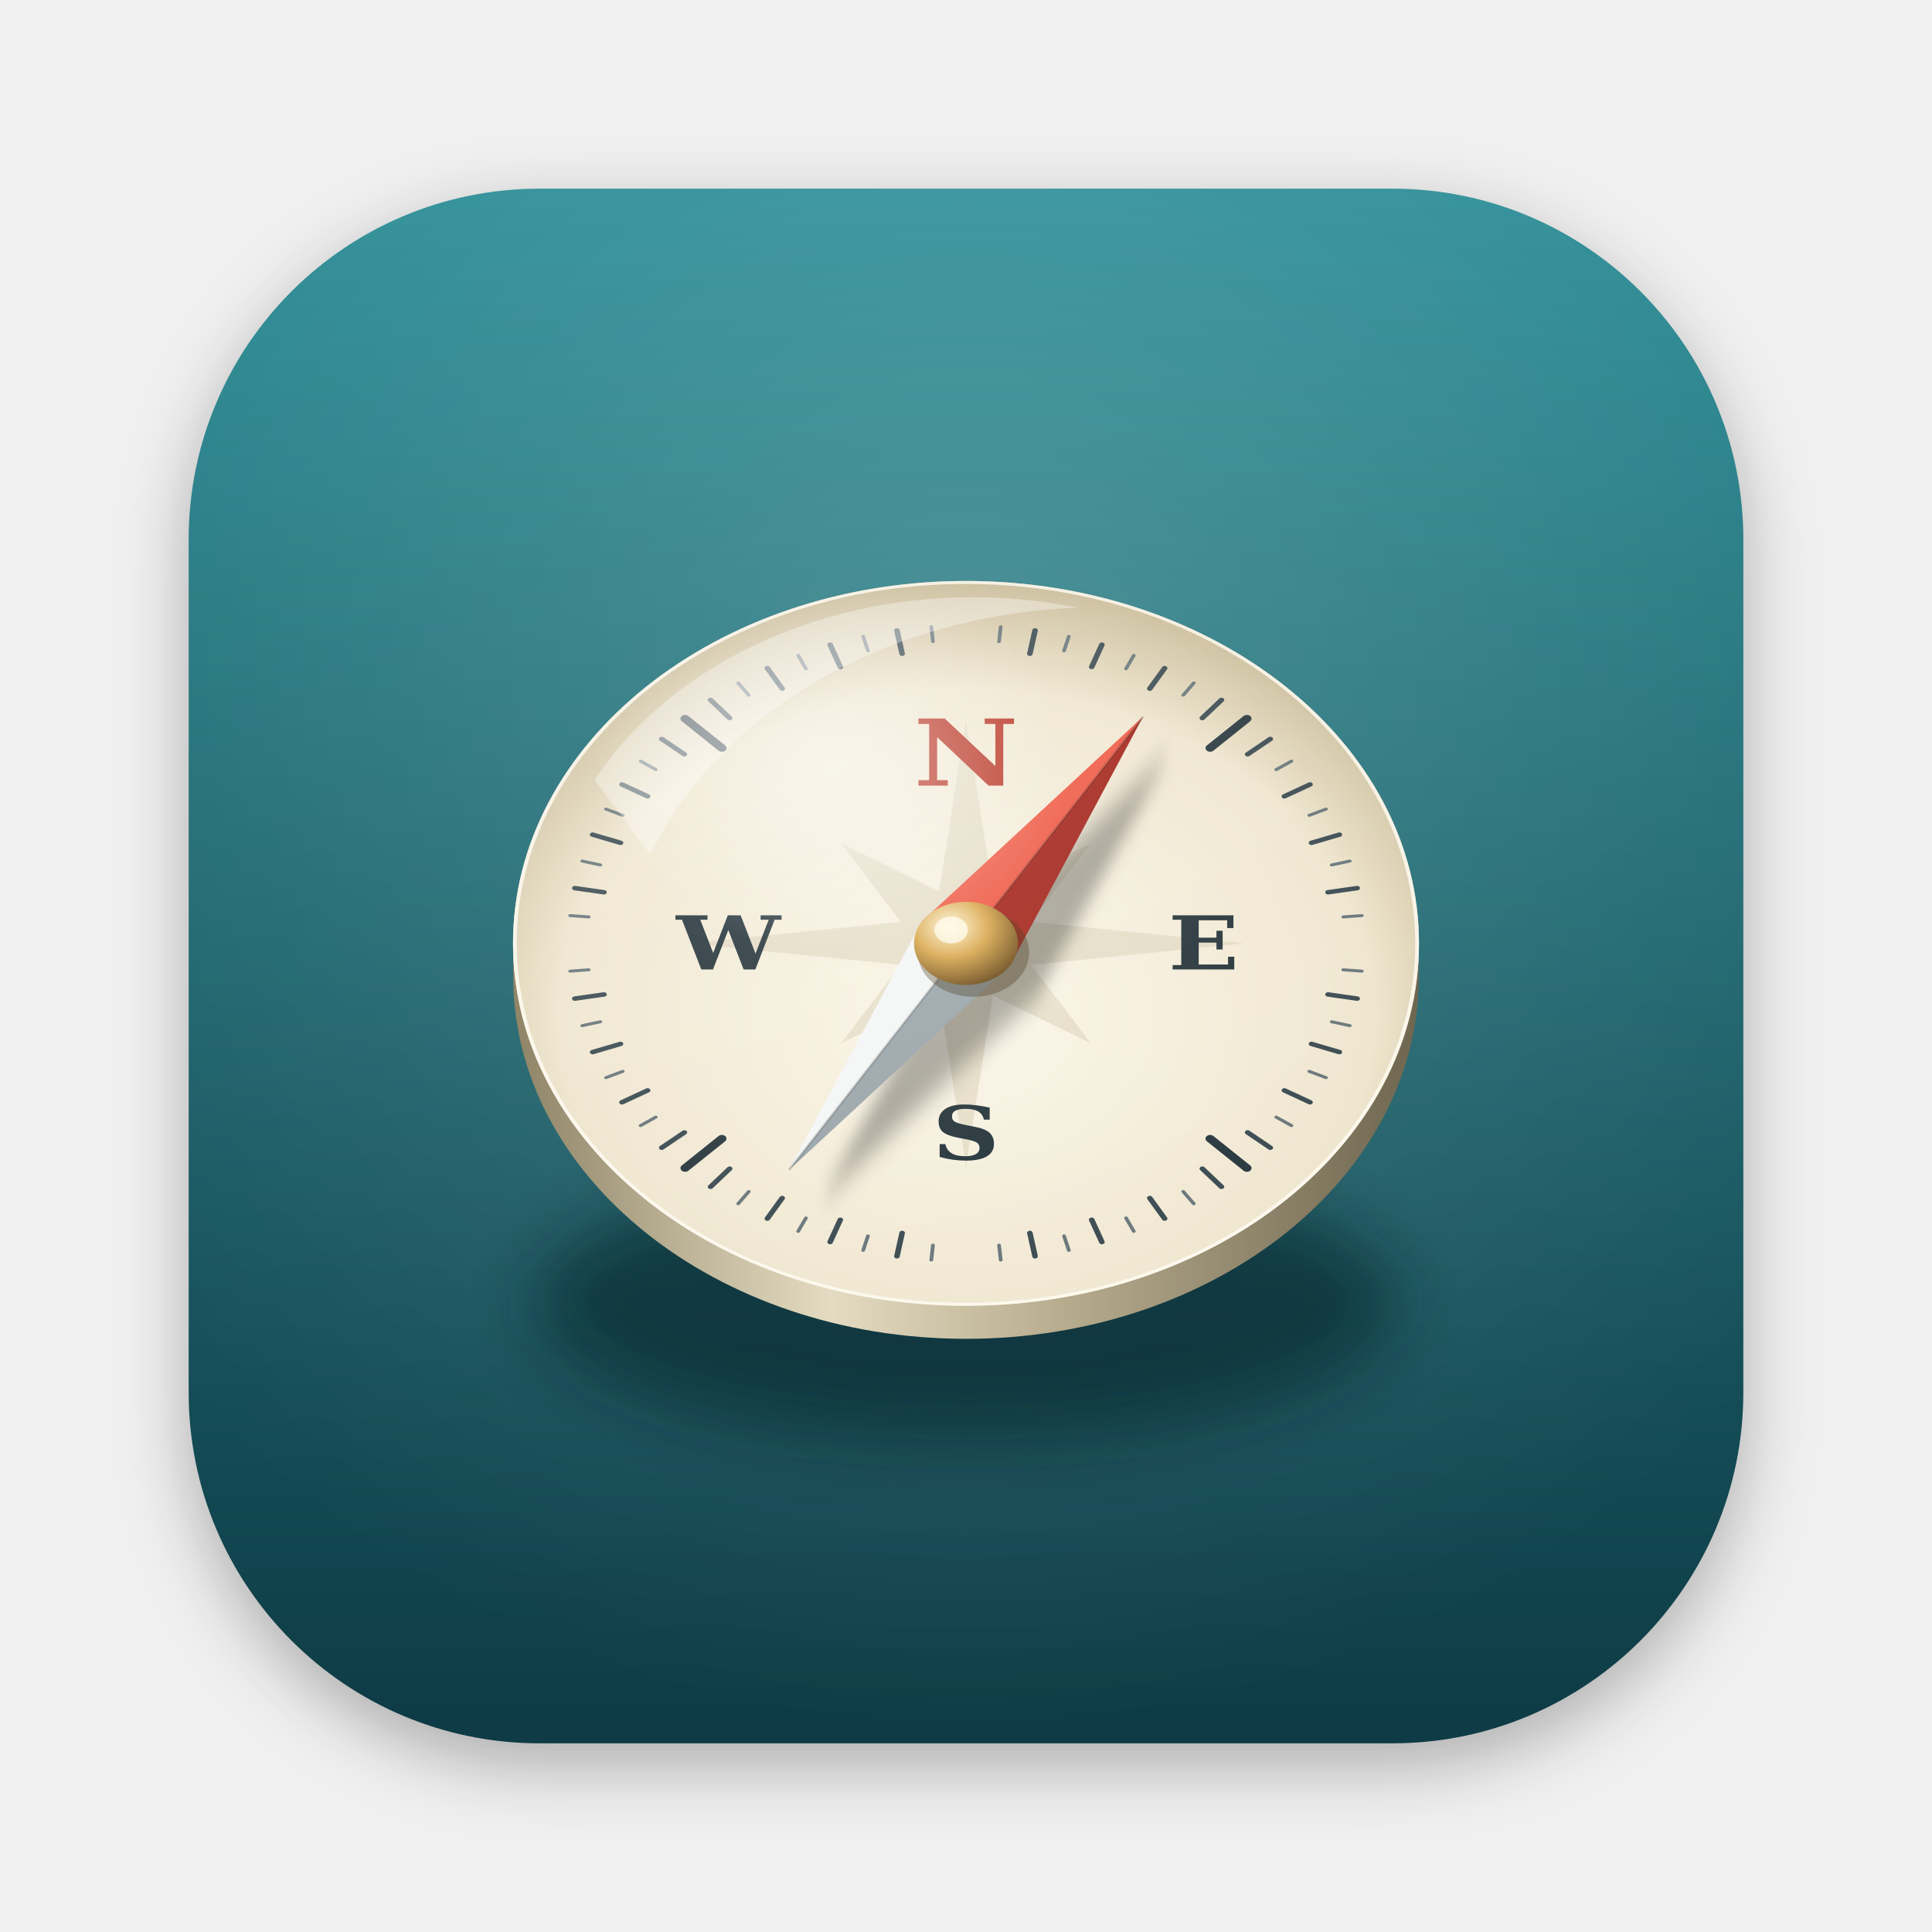
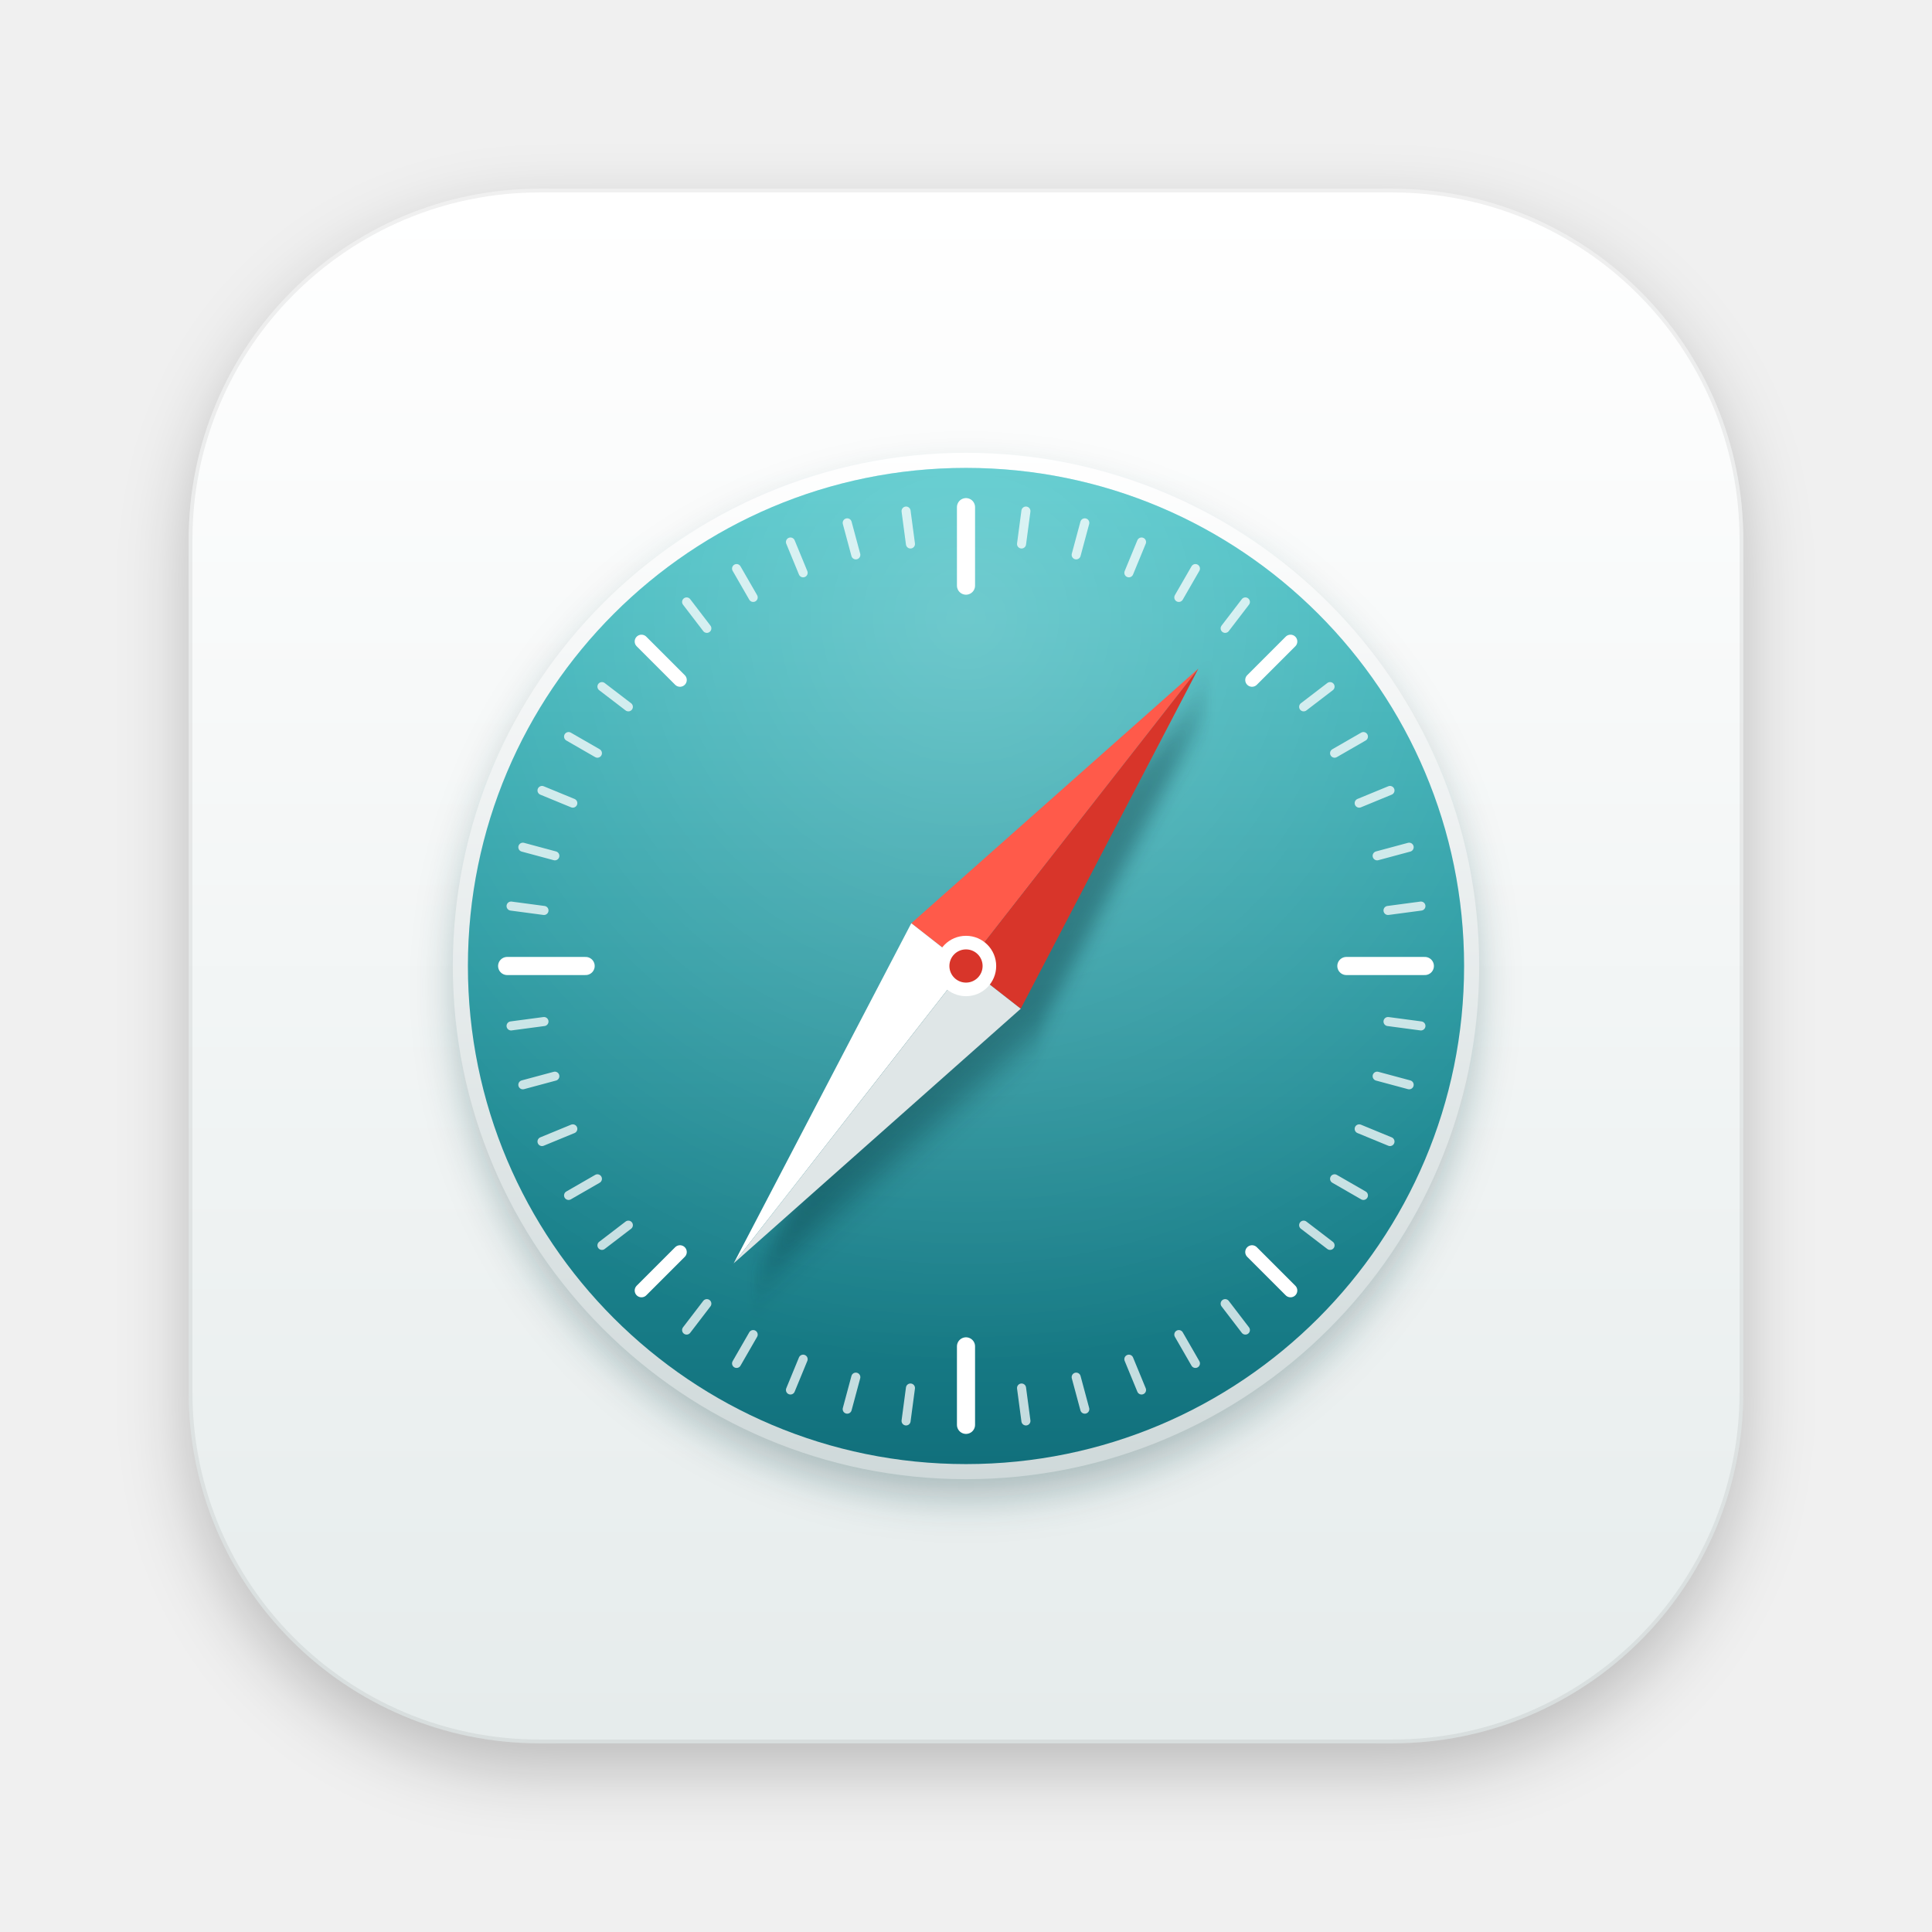
<svg xmlns="http://www.w3.org/2000/svg" viewBox="0 0 1024 1024" width="1024" height="1024">
  <defs>
-     <linearGradient id="bg" x1="0" y1="0" x2="0" y2="1">
-       <stop offset="0" stop-color="#2a8c95" />
-       <stop offset="1" stop-color="#0e3b45" />
+     <linearGradient id="tile" x1="0" y1="0" x2="0" y2="1">
+       <stop offset="0" stop-color="#ffffff" />
+       <stop offset="1" stop-color="#e6ecec" />
    </linearGradient>
-     <radialGradient id="bgGlow" cx="0.5" cy="0.3" r="0.7">
-       <stop offset="0" stop-color="#ffffff" stop-opacity="0.18" />
+     <linearGradient id="dial" x1="0" y1="0" x2="0" y2="1">
+       <stop offset="0" stop-color="#3cc0c4" />
+       <stop offset="1" stop-color="#11707c" />
+     </linearGradient>
+     <radialGradient id="dialShine" cx="0.5" cy="0.15" r="0.75">
+       <stop offset="0" stop-color="#ffffff" stop-opacity="0.28" />
      <stop offset="1" stop-color="#ffffff" stop-opacity="0" />
    </radialGradient>
-     <clipPath id="tile">
-       <rect x="100" y="100" width="824" height="824" rx="186" />
-     </clipPath>
+     <linearGradient id="ring" x1="0" y1="0" x2="0" y2="1">
+       <stop offset="0" stop-color="#ffffff" />
+       <stop offset="1" stop-color="#cfd9da" />
+     </linearGradient>
    <filter id="tileShadow" x="-20%" y="-20%" width="140%" height="140%">
      <feGaussianBlur stdDeviation="18" />
    </filter>
-     <filter id="soft" x="-30%" y="-30%" width="160%" height="160%">
-       <feGaussianBlur stdDeviation="22" />
+     <filter id="dialShadow" x="-20%" y="-20%" width="140%" height="140%">
+       <feGaussianBlur stdDeviation="14" />
    </filter>
    <filter id="needleShadow" x="-30%" y="-30%" width="160%" height="160%">
-       <feGaussianBlur stdDeviation="7" />
+       <feGaussianBlur stdDeviation="9" />
    </filter>
-     <linearGradient id="side" x1="0" y1="0" x2="1" y2="0">
-       <stop offset="0" stop-color="#5a3d12" />
-       <stop offset="0.22" stop-color="#b98a3a" />
-       <stop offset="0.38" stop-color="#f2d58c" />
-       <stop offset="0.55" stop-color="#a87a2c" />
-       <stop offset="1" stop-color="#4a3210" />
-     </linearGradient>
-     <linearGradient id="plateSide" x1="0" y1="0" x2="1" y2="0">
-       <stop offset="0" stop-color="#8f8466" />
-       <stop offset="0.35" stop-color="#e4dbc2" />
-       <stop offset="0.6" stop-color="#b8ad8f" />
-       <stop offset="1" stop-color="#6f6650" />
-     </linearGradient>
-     <linearGradient id="rim" x1="0.15" y1="0" x2="0.85" y2="1">
-       <stop offset="0" stop-color="#fff1c2" />
-       <stop offset="0.3" stop-color="#e2b660" />
-       <stop offset="0.65" stop-color="#a6772a" />
-       <stop offset="1" stop-color="#6b4815" />
-     </linearGradient>
-     <linearGradient id="rimInner" x1="0.85" y1="1" x2="0.15" y2="0">
-       <stop offset="0" stop-color="#ffe9a8" />
-       <stop offset="0.5" stop-color="#c49340" />
-       <stop offset="1" stop-color="#5e3f12" />
-     </linearGradient>
-     <radialGradient id="dial" cx="0.5" cy="0.6" r="0.6">
-       <stop offset="0" stop-color="#fbf6e8" />
-       <stop offset="0.75" stop-color="#efe6cf" />
-       <stop offset="1" stop-color="#c9bb98" />
-     </radialGradient>
-     <linearGradient id="dialWall" x1="0" y1="0" x2="0" y2="1">
-       <stop offset="0" stop-color="#000" stop-opacity="0.38" />
-       <stop offset="0.35" stop-color="#000" stop-opacity="0" />
-     </linearGradient>
-     <linearGradient id="tickMajor" x1="0" y1="0" x2="0" y2="1">
-       <stop offset="0" stop-color="#c0392b" />
-       <stop offset="1" stop-color="#8e2318" />
-     </linearGradient>
-     <radialGradient id="glass" cx="0.35" cy="0.25" r="0.75">
-       <stop offset="0" stop-color="#ffffff" stop-opacity="0.55" />
-       <stop offset="0.35" stop-color="#ffffff" stop-opacity="0.12" />
-       <stop offset="1" stop-color="#ffffff" stop-opacity="0" />
-     </radialGradient>
-     <radialGradient id="cap" cx="0.35" cy="0.3" r="0.8">
-       <stop offset="0" stop-color="#fff6d6" />
-       <stop offset="0.45" stop-color="#d9a84e" />
-       <stop offset="1" stop-color="#5e3f12" />
-     </radialGradient>
  </defs>
-   <rect x="100" y="112" width="824" height="824" rx="186" fill="#000" opacity="0.28" filter="url(#tileShadow)" />
-   <rect x="100" y="100" width="824" height="824" rx="186" fill="url(#bg)" />
-   <rect x="100" y="100" width="824" height="824" rx="186" fill="url(#bgGlow)" />
-   <g clip-path="url(#tile)">
-     <g transform="translate(512 500) scale(0.8) translate(-512 -470)">
-       <ellipse cx="512" cy="708.0" rx="285.0" ry="91.2" fill="#021b20" opacity="0.55" filter="url(#soft)" />
-       <path d="M 212 470 L 212 492 A 300 240.0 0 0 0 812 492 L 812 470 Z" fill="url(#plateSide)" />
-       <g transform="translate(512 470) scale(1 0.8)">
-         <g transform="scale(1.23)">
-           <circle r="244" fill="url(#dial)" />
-           <circle r="243" fill="none" stroke="#fffdf4" stroke-width="2" opacity="0.8" />
-           <polygon points="0.0,-150.0 14.5,-35.1 67.2,-67.2 35.1,-14.5 150.0,-0.0 35.1,14.5 67.2,67.2 14.5,35.1 0.0,150.0 -14.5,35.1 -67.2,67.2 -35.1,14.5 -150.0,0.0 -35.1,-14.5 -67.2,-67.2 -14.5,-35.1" fill="#d9cfb6" opacity="0.55" />
-           <g>
-             <line x1="0.0" y1="-168.0" x2="0.0" y2="-214.0" stroke="url(#tickMajor)" stroke-width="7" stroke-linecap="round" />
-             <line x1="17.8" y1="-203.2" x2="18.7" y2="-213.2" stroke="#6b787c" stroke-width="2" stroke-linecap="round" />
-             <line x1="34.4" y1="-195.0" x2="37.2" y2="-210.7" stroke="#3d4d53" stroke-width="3" stroke-linecap="round" />
-             <line x1="52.8" y1="-197.0" x2="55.4" y2="-206.7" stroke="#6b787c" stroke-width="2" stroke-linecap="round" />
-             <line x1="67.7" y1="-186.1" x2="73.2" y2="-201.1" stroke="#3d4d53" stroke-width="3" stroke-linecap="round" />
-             <line x1="86.2" y1="-184.9" x2="90.4" y2="-193.9" stroke="#6b787c" stroke-width="2" stroke-linecap="round" />
-             <line x1="99.0" y1="-171.5" x2="107.0" y2="-185.3" stroke="#3d4d53" stroke-width="3" stroke-linecap="round" />
-             <line x1="117.0" y1="-167.1" x2="122.7" y2="-175.3" stroke="#6b787c" stroke-width="2" stroke-linecap="round" />
-             <line x1="127.3" y1="-151.7" x2="137.6" y2="-163.9" stroke="#3d4d53" stroke-width="3" stroke-linecap="round" />
-             <line x1="131.5" y1="-131.5" x2="151.3" y2="-151.3" stroke="#2b3a40" stroke-width="5" stroke-linecap="round" />
-             <line x1="151.7" y1="-127.3" x2="163.9" y2="-137.6" stroke="#3d4d53" stroke-width="3" stroke-linecap="round" />
-             <line x1="167.1" y1="-117.0" x2="175.3" y2="-122.7" stroke="#6b787c" stroke-width="2" stroke-linecap="round" />
-             <line x1="171.5" y1="-99.0" x2="185.3" y2="-107.0" stroke="#3d4d53" stroke-width="3" stroke-linecap="round" />
-             <line x1="184.9" y1="-86.2" x2="193.9" y2="-90.4" stroke="#6b787c" stroke-width="2" stroke-linecap="round" />
-             <line x1="186.1" y1="-67.7" x2="201.1" y2="-73.2" stroke="#3d4d53" stroke-width="3" stroke-linecap="round" />
-             <line x1="197.0" y1="-52.8" x2="206.7" y2="-55.4" stroke="#6b787c" stroke-width="2" stroke-linecap="round" />
-             <line x1="195.0" y1="-34.4" x2="210.7" y2="-37.2" stroke="#3d4d53" stroke-width="3" stroke-linecap="round" />
-             <line x1="203.2" y1="-17.8" x2="213.2" y2="-18.7" stroke="#6b787c" stroke-width="2" stroke-linecap="round" />
-             <line x1="168.0" y1="-0.0" x2="214.0" y2="-0.0" stroke="url(#tickMajor)" stroke-width="7" stroke-linecap="round" />
-             <line x1="203.2" y1="17.8" x2="213.2" y2="18.7" stroke="#6b787c" stroke-width="2" stroke-linecap="round" />
-             <line x1="195.0" y1="34.4" x2="210.7" y2="37.2" stroke="#3d4d53" stroke-width="3" stroke-linecap="round" />
-             <line x1="197.0" y1="52.8" x2="206.7" y2="55.4" stroke="#6b787c" stroke-width="2" stroke-linecap="round" />
-             <line x1="186.1" y1="67.7" x2="201.1" y2="73.2" stroke="#3d4d53" stroke-width="3" stroke-linecap="round" />
-             <line x1="184.9" y1="86.2" x2="193.9" y2="90.4" stroke="#6b787c" stroke-width="2" stroke-linecap="round" />
-             <line x1="171.5" y1="99.0" x2="185.3" y2="107.0" stroke="#3d4d53" stroke-width="3" stroke-linecap="round" />
-             <line x1="167.1" y1="117.0" x2="175.3" y2="122.7" stroke="#6b787c" stroke-width="2" stroke-linecap="round" />
-             <line x1="151.7" y1="127.3" x2="163.9" y2="137.6" stroke="#3d4d53" stroke-width="3" stroke-linecap="round" />
-             <line x1="131.5" y1="131.5" x2="151.3" y2="151.3" stroke="#2b3a40" stroke-width="5" stroke-linecap="round" />
-             <line x1="127.3" y1="151.7" x2="137.6" y2="163.9" stroke="#3d4d53" stroke-width="3" stroke-linecap="round" />
-             <line x1="117.0" y1="167.1" x2="122.7" y2="175.3" stroke="#6b787c" stroke-width="2" stroke-linecap="round" />
-             <line x1="99.0" y1="171.5" x2="107.0" y2="185.3" stroke="#3d4d53" stroke-width="3" stroke-linecap="round" />
-             <line x1="86.2" y1="184.9" x2="90.4" y2="193.9" stroke="#6b787c" stroke-width="2" stroke-linecap="round" />
-             <line x1="67.7" y1="186.1" x2="73.2" y2="201.1" stroke="#3d4d53" stroke-width="3" stroke-linecap="round" />
-             <line x1="52.8" y1="197.0" x2="55.4" y2="206.7" stroke="#6b787c" stroke-width="2" stroke-linecap="round" />
-             <line x1="34.4" y1="195.0" x2="37.2" y2="210.7" stroke="#3d4d53" stroke-width="3" stroke-linecap="round" />
-             <line x1="17.8" y1="203.2" x2="18.7" y2="213.2" stroke="#6b787c" stroke-width="2" stroke-linecap="round" />
-             <line x1="0.0" y1="168.0" x2="0.0" y2="214.0" stroke="url(#tickMajor)" stroke-width="7" stroke-linecap="round" />
-             <line x1="-17.8" y1="203.2" x2="-18.7" y2="213.2" stroke="#6b787c" stroke-width="2" stroke-linecap="round" />
-             <line x1="-34.4" y1="195.0" x2="-37.2" y2="210.7" stroke="#3d4d53" stroke-width="3" stroke-linecap="round" />
-             <line x1="-52.8" y1="197.0" x2="-55.4" y2="206.7" stroke="#6b787c" stroke-width="2" stroke-linecap="round" />
-             <line x1="-67.7" y1="186.1" x2="-73.2" y2="201.1" stroke="#3d4d53" stroke-width="3" stroke-linecap="round" />
-             <line x1="-86.2" y1="184.9" x2="-90.4" y2="193.9" stroke="#6b787c" stroke-width="2" stroke-linecap="round" />
-             <line x1="-99.0" y1="171.5" x2="-107.0" y2="185.3" stroke="#3d4d53" stroke-width="3" stroke-linecap="round" />
-             <line x1="-117.0" y1="167.1" x2="-122.7" y2="175.3" stroke="#6b787c" stroke-width="2" stroke-linecap="round" />
-             <line x1="-127.3" y1="151.7" x2="-137.6" y2="163.9" stroke="#3d4d53" stroke-width="3" stroke-linecap="round" />
-             <line x1="-131.5" y1="131.5" x2="-151.3" y2="151.3" stroke="#2b3a40" stroke-width="5" stroke-linecap="round" />
-             <line x1="-151.7" y1="127.3" x2="-163.9" y2="137.6" stroke="#3d4d53" stroke-width="3" stroke-linecap="round" />
-             <line x1="-167.1" y1="117.0" x2="-175.3" y2="122.7" stroke="#6b787c" stroke-width="2" stroke-linecap="round" />
-             <line x1="-171.5" y1="99.0" x2="-185.3" y2="107.0" stroke="#3d4d53" stroke-width="3" stroke-linecap="round" />
-             <line x1="-184.9" y1="86.2" x2="-193.9" y2="90.4" stroke="#6b787c" stroke-width="2" stroke-linecap="round" />
-             <line x1="-186.1" y1="67.7" x2="-201.1" y2="73.2" stroke="#3d4d53" stroke-width="3" stroke-linecap="round" />
-             <line x1="-197.0" y1="52.8" x2="-206.7" y2="55.4" stroke="#6b787c" stroke-width="2" stroke-linecap="round" />
-             <line x1="-195.0" y1="34.4" x2="-210.7" y2="37.2" stroke="#3d4d53" stroke-width="3" stroke-linecap="round" />
-             <line x1="-203.2" y1="17.8" x2="-213.2" y2="18.7" stroke="#6b787c" stroke-width="2" stroke-linecap="round" />
-             <line x1="-168.0" y1="0.0" x2="-214.0" y2="0.0" stroke="url(#tickMajor)" stroke-width="7" stroke-linecap="round" />
-             <line x1="-203.2" y1="-17.8" x2="-213.2" y2="-18.7" stroke="#6b787c" stroke-width="2" stroke-linecap="round" />
-             <line x1="-195.0" y1="-34.4" x2="-210.7" y2="-37.2" stroke="#3d4d53" stroke-width="3" stroke-linecap="round" />
-             <line x1="-197.0" y1="-52.8" x2="-206.7" y2="-55.4" stroke="#6b787c" stroke-width="2" stroke-linecap="round" />
-             <line x1="-186.1" y1="-67.7" x2="-201.1" y2="-73.2" stroke="#3d4d53" stroke-width="3" stroke-linecap="round" />
-             <line x1="-184.9" y1="-86.2" x2="-193.9" y2="-90.4" stroke="#6b787c" stroke-width="2" stroke-linecap="round" />
-             <line x1="-171.5" y1="-99.0" x2="-185.3" y2="-107.0" stroke="#3d4d53" stroke-width="3" stroke-linecap="round" />
-             <line x1="-167.1" y1="-117.0" x2="-175.3" y2="-122.7" stroke="#6b787c" stroke-width="2" stroke-linecap="round" />
-             <line x1="-151.7" y1="-127.3" x2="-163.9" y2="-137.6" stroke="#3d4d53" stroke-width="3" stroke-linecap="round" />
-             <line x1="-131.5" y1="-131.5" x2="-151.3" y2="-151.3" stroke="#2b3a40" stroke-width="5" stroke-linecap="round" />
-             <line x1="-127.3" y1="-151.7" x2="-137.6" y2="-163.9" stroke="#3d4d53" stroke-width="3" stroke-linecap="round" />
-             <line x1="-117.0" y1="-167.1" x2="-122.7" y2="-175.3" stroke="#6b787c" stroke-width="2" stroke-linecap="round" />
-             <line x1="-99.0" y1="-171.5" x2="-107.0" y2="-185.3" stroke="#3d4d53" stroke-width="3" stroke-linecap="round" />
-             <line x1="-86.2" y1="-184.9" x2="-90.4" y2="-193.9" stroke="#6b787c" stroke-width="2" stroke-linecap="round" />
-             <line x1="-67.7" y1="-186.1" x2="-73.2" y2="-201.1" stroke="#3d4d53" stroke-width="3" stroke-linecap="round" />
-             <line x1="-52.8" y1="-197.0" x2="-55.4" y2="-206.7" stroke="#6b787c" stroke-width="2" stroke-linecap="round" />
-             <line x1="-34.4" y1="-195.0" x2="-37.2" y2="-210.7" stroke="#3d4d53" stroke-width="3" stroke-linecap="round" />
-             <line x1="-17.8" y1="-203.2" x2="-18.7" y2="-213.2" stroke="#6b787c" stroke-width="2" stroke-linecap="round" />
-           </g>
-           <g font-family="Georgia, 'DejaVu Serif', serif" font-weight="700" text-anchor="middle" dominant-baseline="central">
-             <text x="0" y="-128" font-size="62" fill="#b8301f">N</text>
-             <text x="128" y="0" font-size="50" fill="#26353b">E</text>
-             <text x="0" y="128" font-size="50" fill="#26353b">S</text>
-             <text x="-128" y="0" font-size="50" fill="#26353b">W</text>
-           </g>
-           <g transform="translate(16 22) rotate(32)" opacity="0.32" filter="url(#needleShadow)">
-             <polygon points="0,-178 26,0 0,178 -26,0" fill="#000" />
-           </g>
-           <g transform="rotate(32)">
-             <polygon points="0,-180 -28,0 0,0" fill="#ef5a45" />
-             <polygon points="0,-180 28,0 0,0" fill="#a3241a" />
-             <polygon points="0,180 -28,0 0,0" fill="#f4f6f6" />
-             <polygon points="0,180 28,0 0,0" fill="#9aa5aa" />
-             <line x1="0" y1="-180" x2="0" y2="180" stroke="#000" stroke-opacity="0.15" stroke-width="1.5" />
-           </g>
-           <circle r="30" fill="#3a2709" opacity="0.35" transform="translate(4 6)" />
-           <circle r="28" fill="url(#cap)" />
-           <circle r="9" cx="-8" cy="-9" fill="#fffbe9" opacity="0.8" />
-           <circle r="244" fill="url(#glass)" />
-           <path d="M -200 -110 A 230 230 0 0 1 60 -226 A 260 260 0 0 0 -170 -60 Z" fill="#ffffff" opacity="0.35" />
-         </g>
-       </g>
+   <rect x="100" y="114" width="824" height="824" rx="186" fill="#000" opacity="0.22" filter="url(#tileShadow)" />
+   <rect x="100" y="100" width="824" height="824" rx="186" fill="url(#tile)" />
+   <rect x="101" y="101" width="822" height="822" rx="185" fill="none" stroke="#000" stroke-opacity="0.06" stroke-width="2" />
+   <g transform="translate(512 512) scale(0.8) translate(-512 -512)">
+     <circle cx="512" cy="526" r="338" fill="#0b3c42" opacity="0.30" filter="url(#dialShadow)" />
+     <circle cx="512" cy="512" r="340" fill="url(#ring)" />
+     <circle cx="512" cy="512" r="330" fill="url(#dial)" />
+     <circle cx="512" cy="512" r="330" fill="url(#dialShine)" />
+     <line x1="512.0" y1="260.0" x2="512.0" y2="208.0" stroke="#ffffff" stroke-opacity="1" stroke-width="12" stroke-linecap="round" />
+     <line x1="548.8" y1="232.4" x2="551.7" y2="210.6" stroke="#ffffff" stroke-opacity="0.75" stroke-width="6" stroke-linecap="round" />
+     <line x1="585.0" y1="239.6" x2="590.7" y2="218.4" stroke="#ffffff" stroke-opacity="0.75" stroke-width="6" stroke-linecap="round" />
+     <line x1="619.9" y1="251.5" x2="628.3" y2="231.1" stroke="#ffffff" stroke-opacity="0.75" stroke-width="6" stroke-linecap="round" />
+     <line x1="653.0" y1="267.8" x2="664.0" y2="248.7" stroke="#ffffff" stroke-opacity="0.75" stroke-width="6" stroke-linecap="round" />
+     <line x1="683.7" y1="288.3" x2="697.1" y2="270.8" stroke="#ffffff" stroke-opacity="0.75" stroke-width="6" stroke-linecap="round" />
+     <line x1="701.5" y1="322.5" x2="727.0" y2="297.0" stroke="#ffffff" stroke-opacity="1" stroke-width="9" stroke-linecap="round" />
+     <line x1="735.7" y1="340.3" x2="753.2" y2="326.9" stroke="#ffffff" stroke-opacity="0.75" stroke-width="6" stroke-linecap="round" />
+     <line x1="756.2" y1="371.0" x2="775.3" y2="360.0" stroke="#ffffff" stroke-opacity="0.75" stroke-width="6" stroke-linecap="round" />
+     <line x1="772.5" y1="404.1" x2="792.9" y2="395.7" stroke="#ffffff" stroke-opacity="0.75" stroke-width="6" stroke-linecap="round" />
+     <line x1="784.4" y1="439.0" x2="805.6" y2="433.3" stroke="#ffffff" stroke-opacity="0.75" stroke-width="6" stroke-linecap="round" />
+     <line x1="791.6" y1="475.2" x2="813.4" y2="472.3" stroke="#ffffff" stroke-opacity="0.75" stroke-width="6" stroke-linecap="round" />
+     <line x1="764.0" y1="512.0" x2="816.0" y2="512.0" stroke="#ffffff" stroke-opacity="1" stroke-width="12" stroke-linecap="round" />
+     <line x1="791.6" y1="548.8" x2="813.4" y2="551.7" stroke="#ffffff" stroke-opacity="0.75" stroke-width="6" stroke-linecap="round" />
+     <line x1="784.4" y1="585.0" x2="805.6" y2="590.7" stroke="#ffffff" stroke-opacity="0.75" stroke-width="6" stroke-linecap="round" />
+     <line x1="772.5" y1="619.9" x2="792.9" y2="628.3" stroke="#ffffff" stroke-opacity="0.75" stroke-width="6" stroke-linecap="round" />
+     <line x1="756.2" y1="653.0" x2="775.3" y2="664.0" stroke="#ffffff" stroke-opacity="0.75" stroke-width="6" stroke-linecap="round" />
+     <line x1="735.7" y1="683.7" x2="753.2" y2="697.1" stroke="#ffffff" stroke-opacity="0.75" stroke-width="6" stroke-linecap="round" />
+     <line x1="701.5" y1="701.5" x2="727.0" y2="727.0" stroke="#ffffff" stroke-opacity="1" stroke-width="9" stroke-linecap="round" />
+     <line x1="683.7" y1="735.7" x2="697.1" y2="753.2" stroke="#ffffff" stroke-opacity="0.75" stroke-width="6" stroke-linecap="round" />
+     <line x1="653.0" y1="756.2" x2="664.0" y2="775.3" stroke="#ffffff" stroke-opacity="0.75" stroke-width="6" stroke-linecap="round" />
+     <line x1="619.9" y1="772.5" x2="628.3" y2="792.9" stroke="#ffffff" stroke-opacity="0.75" stroke-width="6" stroke-linecap="round" />
+     <line x1="585.0" y1="784.4" x2="590.7" y2="805.6" stroke="#ffffff" stroke-opacity="0.75" stroke-width="6" stroke-linecap="round" />
+     <line x1="548.8" y1="791.6" x2="551.7" y2="813.4" stroke="#ffffff" stroke-opacity="0.75" stroke-width="6" stroke-linecap="round" />
+     <line x1="512.0" y1="764.0" x2="512.0" y2="816.0" stroke="#ffffff" stroke-opacity="1" stroke-width="12" stroke-linecap="round" />
+     <line x1="475.2" y1="791.6" x2="472.3" y2="813.4" stroke="#ffffff" stroke-opacity="0.75" stroke-width="6" stroke-linecap="round" />
+     <line x1="439.0" y1="784.4" x2="433.3" y2="805.6" stroke="#ffffff" stroke-opacity="0.75" stroke-width="6" stroke-linecap="round" />
+     <line x1="404.1" y1="772.5" x2="395.7" y2="792.9" stroke="#ffffff" stroke-opacity="0.75" stroke-width="6" stroke-linecap="round" />
+     <line x1="371.0" y1="756.2" x2="360.0" y2="775.3" stroke="#ffffff" stroke-opacity="0.75" stroke-width="6" stroke-linecap="round" />
+     <line x1="340.3" y1="735.7" x2="326.9" y2="753.2" stroke="#ffffff" stroke-opacity="0.75" stroke-width="6" stroke-linecap="round" />
+     <line x1="322.5" y1="701.5" x2="297.0" y2="727.0" stroke="#ffffff" stroke-opacity="1" stroke-width="9" stroke-linecap="round" />
+     <line x1="288.3" y1="683.7" x2="270.8" y2="697.1" stroke="#ffffff" stroke-opacity="0.75" stroke-width="6" stroke-linecap="round" />
+     <line x1="267.8" y1="653.0" x2="248.7" y2="664.0" stroke="#ffffff" stroke-opacity="0.75" stroke-width="6" stroke-linecap="round" />
+     <line x1="251.5" y1="619.9" x2="231.1" y2="628.3" stroke="#ffffff" stroke-opacity="0.75" stroke-width="6" stroke-linecap="round" />
+     <line x1="239.6" y1="585.0" x2="218.4" y2="590.7" stroke="#ffffff" stroke-opacity="0.75" stroke-width="6" stroke-linecap="round" />
+     <line x1="232.4" y1="548.8" x2="210.6" y2="551.7" stroke="#ffffff" stroke-opacity="0.75" stroke-width="6" stroke-linecap="round" />
+     <line x1="260.0" y1="512.0" x2="208.0" y2="512.0" stroke="#ffffff" stroke-opacity="1" stroke-width="12" stroke-linecap="round" />
+     <line x1="232.4" y1="475.2" x2="210.6" y2="472.3" stroke="#ffffff" stroke-opacity="0.75" stroke-width="6" stroke-linecap="round" />
+     <line x1="239.6" y1="439.0" x2="218.4" y2="433.3" stroke="#ffffff" stroke-opacity="0.75" stroke-width="6" stroke-linecap="round" />
+     <line x1="251.5" y1="404.1" x2="231.1" y2="395.7" stroke="#ffffff" stroke-opacity="0.75" stroke-width="6" stroke-linecap="round" />
+     <line x1="267.8" y1="371.0" x2="248.7" y2="360.0" stroke="#ffffff" stroke-opacity="0.75" stroke-width="6" stroke-linecap="round" />
+     <line x1="288.3" y1="340.3" x2="270.8" y2="326.9" stroke="#ffffff" stroke-opacity="0.75" stroke-width="6" stroke-linecap="round" />
+     <line x1="322.5" y1="322.5" x2="297.0" y2="297.0" stroke="#ffffff" stroke-opacity="1" stroke-width="9" stroke-linecap="round" />
+     <line x1="340.3" y1="288.3" x2="326.9" y2="270.8" stroke="#ffffff" stroke-opacity="0.75" stroke-width="6" stroke-linecap="round" />
+     <line x1="371.0" y1="267.8" x2="360.0" y2="248.7" stroke="#ffffff" stroke-opacity="0.75" stroke-width="6" stroke-linecap="round" />
+     <line x1="404.1" y1="251.5" x2="395.7" y2="231.1" stroke="#ffffff" stroke-opacity="0.75" stroke-width="6" stroke-linecap="round" />
+     <line x1="439.0" y1="239.6" x2="433.3" y2="218.4" stroke="#ffffff" stroke-opacity="0.75" stroke-width="6" stroke-linecap="round" />
+     <line x1="475.2" y1="232.4" x2="472.3" y2="210.6" stroke="#ffffff" stroke-opacity="0.75" stroke-width="6" stroke-linecap="round" />
+     <g transform="translate(522 530) rotate(38)" opacity="0.35" filter="url(#needleShadow)">
+       <polygon points="0,-250 46,0 0,250 -46,0" fill="#05282d" />
    </g>
+     <g transform="translate(512 512) rotate(38)">
+       <polygon points="0,-250 -46,0 0,0" fill="#ff5a4a" />
+       <polygon points="0,-250 46,0 0,0" fill="#d8352a" />
+       <polygon points="0,250 -46,0 0,0" fill="#ffffff" />
+       <polygon points="0,250 46,0 0,0" fill="#dfe6e7" />
+     </g>
+     <circle cx="512" cy="512" r="20" fill="#ffffff" />
+     <circle cx="512" cy="512" r="11" fill="#d8352a" />
  </g>
</svg>
